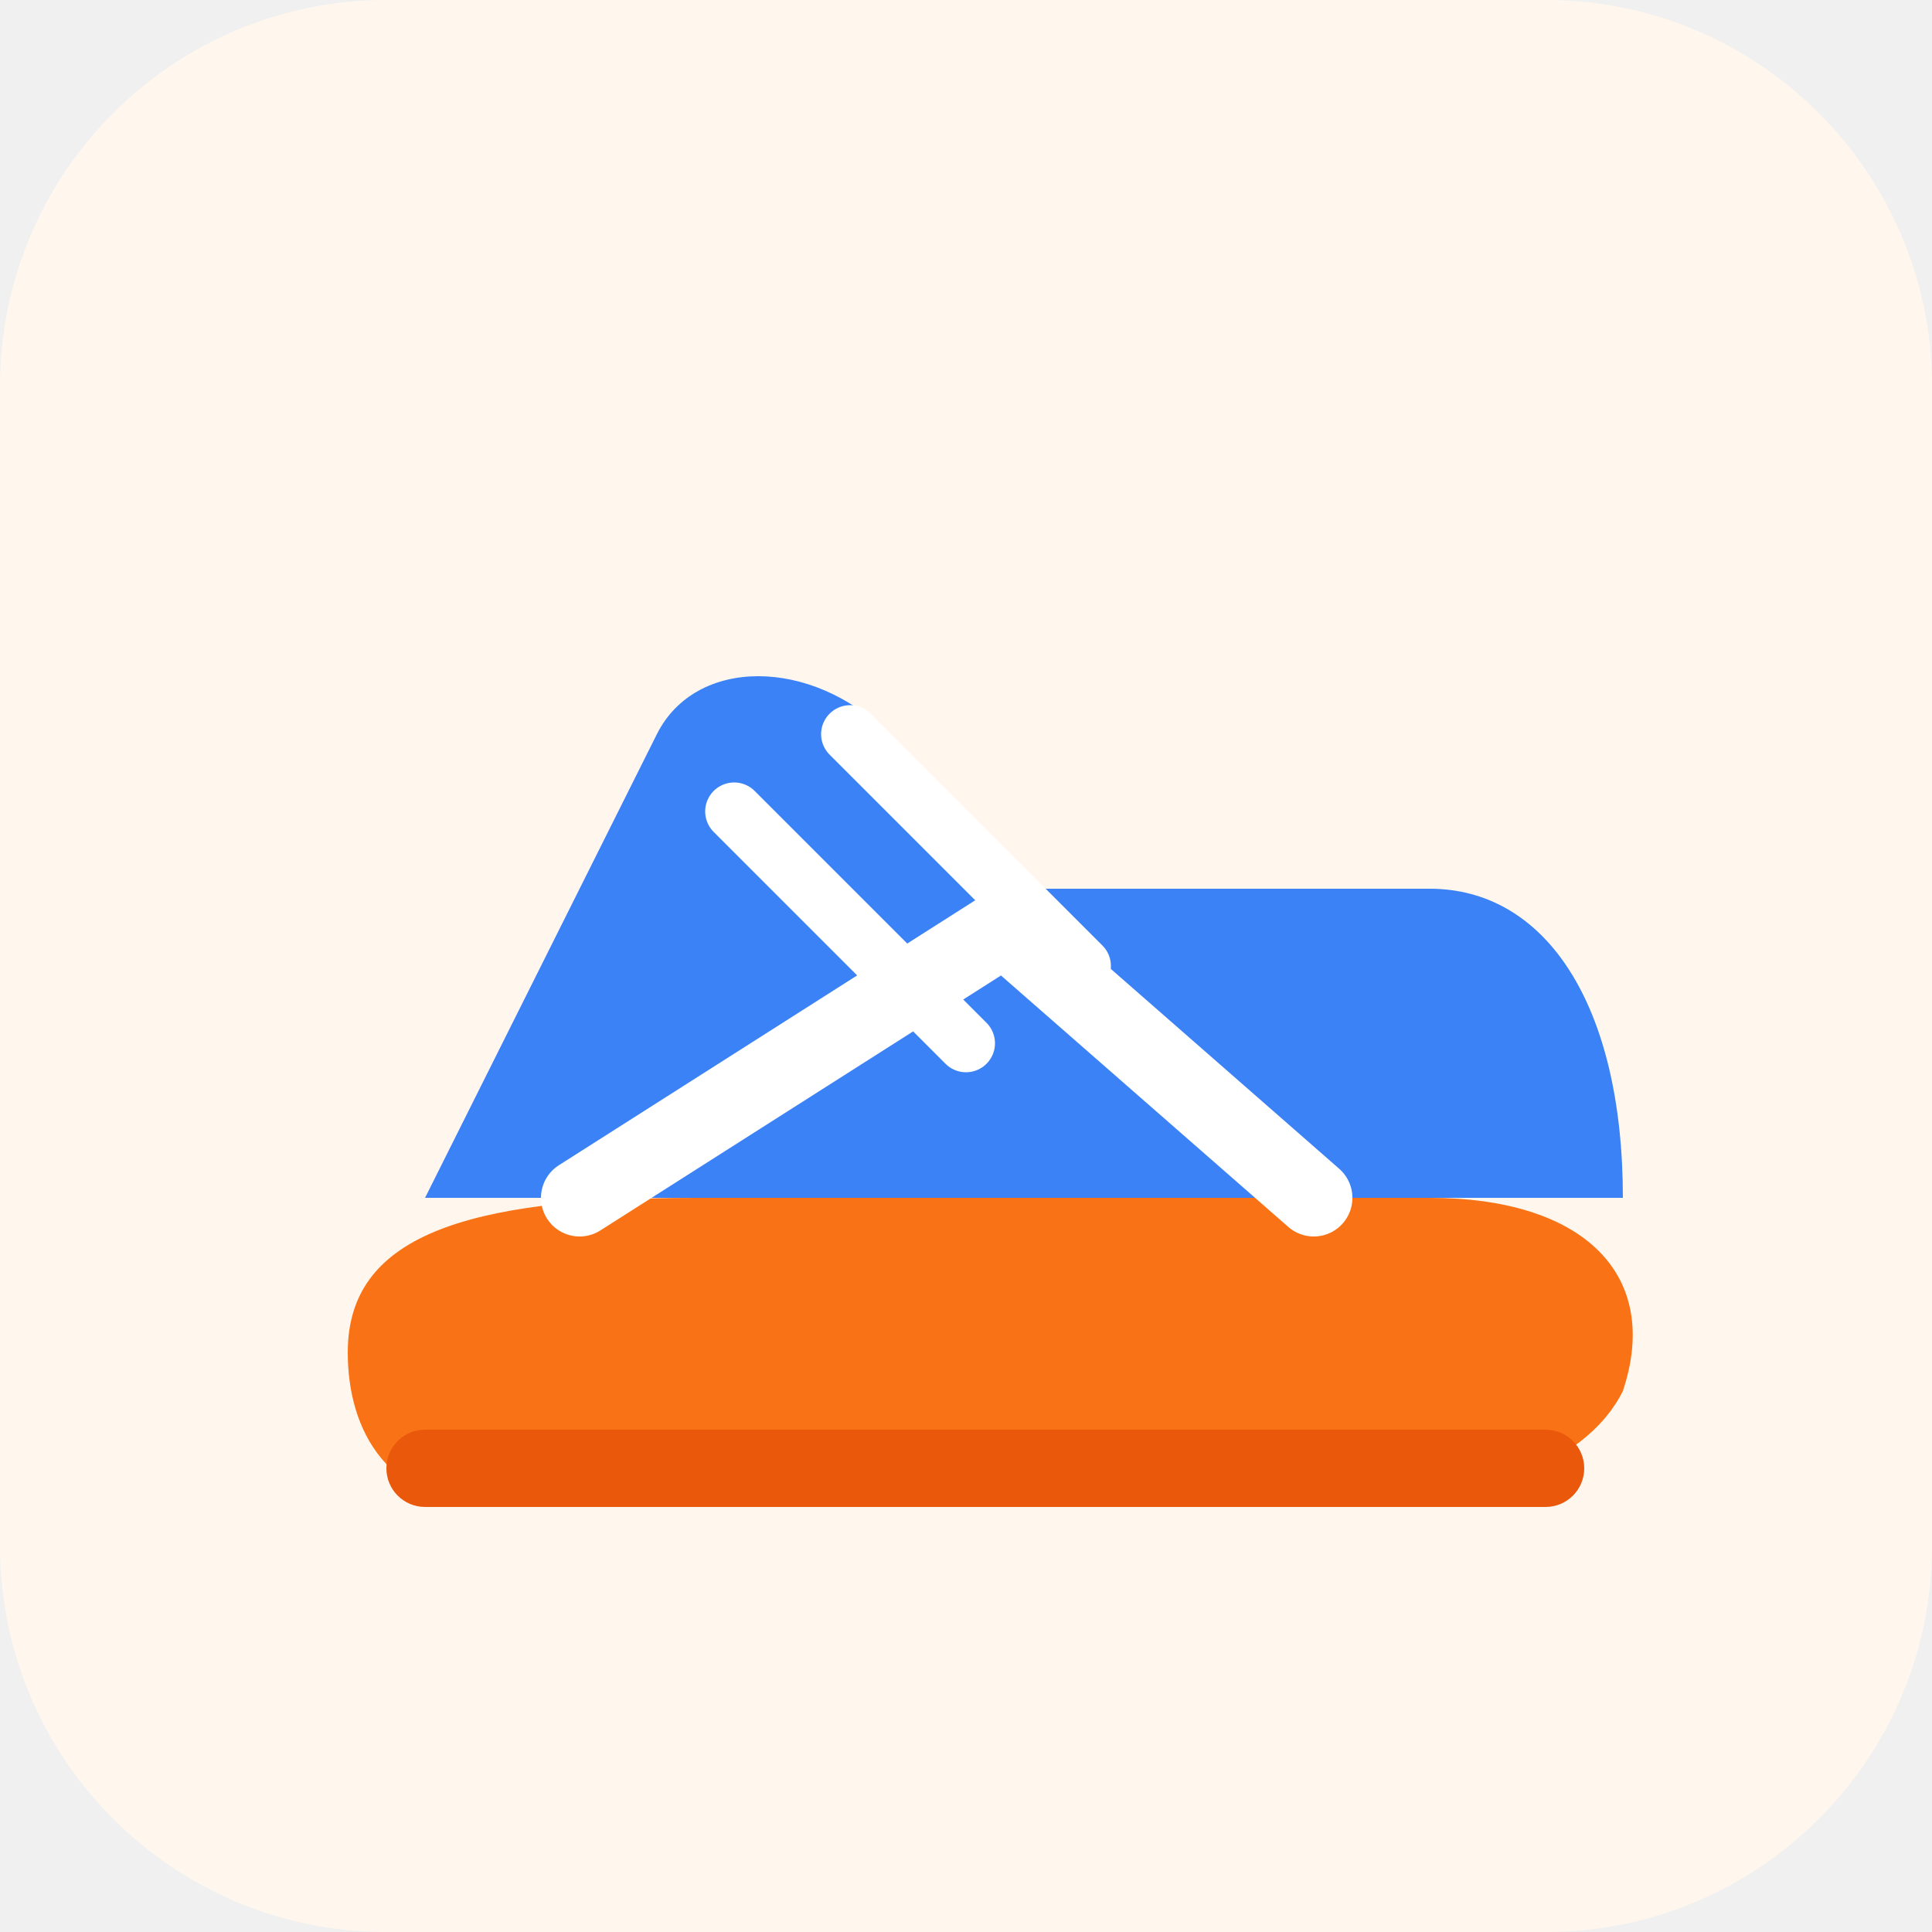
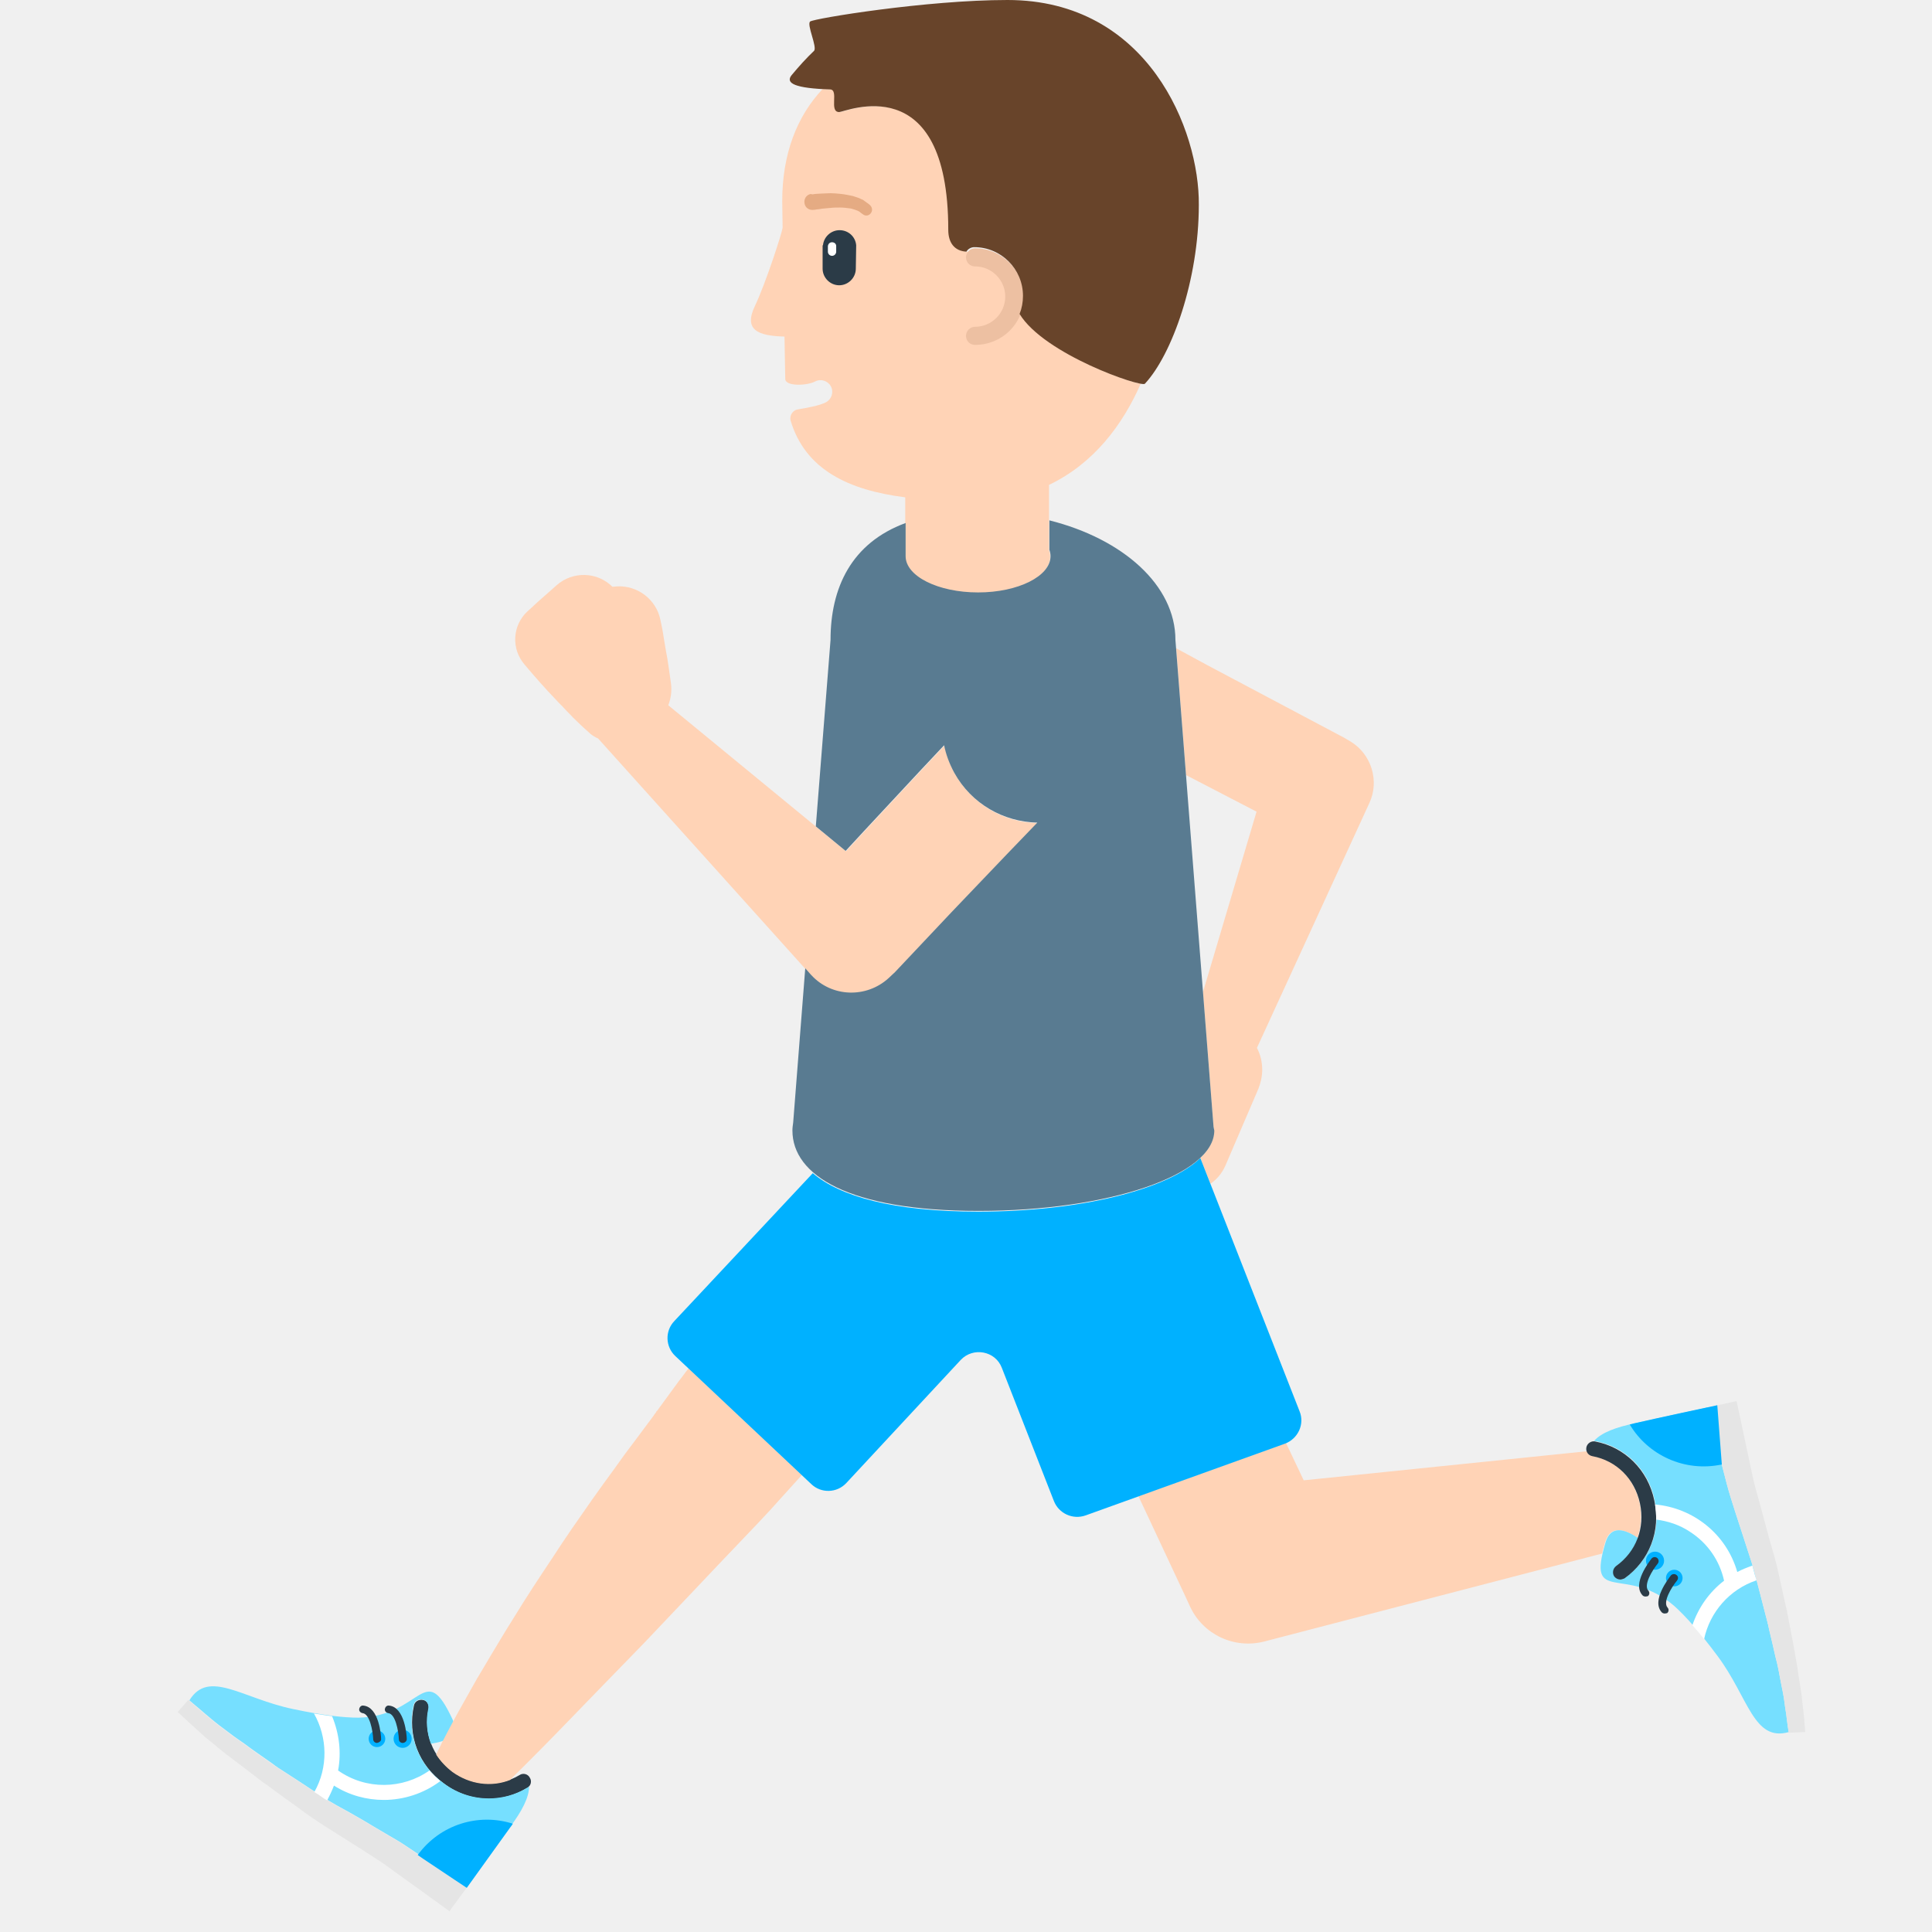
- <svg xmlns="http://www.w3.org/2000/svg" viewBox="0 0 100 100" fill="none">
-   <rect width="100" height="100" rx="20" fill="#FFF7ED" />
-   <path d="M18 70C18 64 24 62 36 62H74C82 62 86 66 84 72C82 76 76 78 68 78H26C20 78 18 74 18 70Z" fill="#F97316" />
-   <rect x="20" y="74" width="62" height="4" rx="2" fill="#EA580C" />
-   <path d="M22 62L34 38C36 34 42 34 46 38L54 46H74C80 46 84 52 84 62H22Z" fill="#3B82F6" />
-   <path d="M38 42L50 54" stroke="#FFFFFF" stroke-width="3" stroke-linecap="round" />
-   <path d="M44 38L56 50" stroke="#FFFFFF" stroke-width="3" stroke-linecap="round" />
-   <path d="M30 62L52 48L68 62" stroke="#FFFFFF" stroke-width="4" stroke-linecap="round" stroke-linejoin="round" />
+ <svg xmlns="http://www.w3.org/2000/svg" viewBox="0 0 512 512" aria-hidden="true" role="img" class="iconify iconify--fxemoji" preserveAspectRatio="xMidYMid meet" fill="#000000">
+   <g id="SVGRepo_bgCarrier" stroke-width="0" />
+   <g id="SVGRepo_tracerCarrier" stroke-linecap="round" stroke-linejoin="round" />
+   <g id="SVGRepo_iconCarrier">
+     <path fill="#FFD3B6" d="M302.3 101.7c-6.3-1.2-33.4-11.9-33.4-23.3c0-11.1-9.8-11.7-12.3-11.7c-3.4 0-5.1-2.4-5.1-5.8c0-43.3-27.4-31.2-28.9-31.2c-2.8 0 0-6-2.4-6c-.8 0-1.5-.1-2.2-.1c-6.8 7.2-10.7 17.2-10.7 29.7l.1 6.9v.1c-.1 1.3-4.5 14.8-7.3 20.7c-3.2 6.6 1 8 7.8 8.2l.2 11.2c0 2.1 5.9 1.8 7.9.7c1.5-.8 3.4-.2 4.2 1.3c.8 1.5.2 3.4-1.3 4.2c-1.7.9-5.1 1.5-7.5 1.9c-1.3.2-2.2 1.6-1.9 2.9c3.9 13.1 15.4 18.5 30.4 20.4v15.8c0 5.3 8.6 9.6 19.2 9.6s19.2-4.3 19.2-9.6c0-.6-.1-1.2-.3-1.7v-17.4c11.9-5.7 19.5-15.9 24.3-26.8z" />
+     <path fill="#2B3B47" d="M226.9 65c-.2-2.3-2.1-4-4.4-4c-2.3 0-4.2 1.8-4.4 4h-.1v6.2c0 2.4 2 4.4 4.4 4.4c2.4 0 4.4-2 4.4-4.4l.1-6.2z" />
+     <path fill="#FFF" d="M221.6 65.2c0-.6-.5-1-1.1-1c-.6 0-1 .4-1.1 1v1.5c0 .6.5 1.1 1.1 1.1c.6 0 1.1-.5 1.1-1.1v-1.5z" />
+     <path fill="#E5AB83" d="M215.3 51.5s.2 0 .7-.1c.4 0 1-.1 1.7-.1s1.5-.1 2.4-.1c.9 0 1.9.1 2.8.2c1 .1 1.9.3 2.9.5c.5.1.9.3 1.3.4c.4.1.8.3 1.2.5c.4.1.7.4 1 .6c.3.2.5.4.7.5c.4.3.6.5.6.5c.6.6.7 1.5.1 2.2c-.5.6-1.4.7-2 .2l-.3-.2s-.1-.1-.4-.3c-.1-.1-.2-.2-.4-.3c-.2-.1-.4-.2-.7-.3c-.3-.1-.5-.2-.9-.3c-.3-.1-.7-.2-1-.2c-.7-.1-1.5-.2-2.4-.2c-.8 0-1.7 0-2.5.1s-1.5.1-2.2.2c-.6.1-1.2.2-1.5.2c-.4.1-.6.1-.6.1h-.1c-1.2.2-2.3-.5-2.5-1.7c-.2-1.2.5-2.3 1.7-2.5c.2.1.3.1.4.1z" />
+     <path fill="#EDC0A2" d="M258.4 91.4c-1.4 0-2.4-1.1-2.4-2.4s1.1-2.4 2.4-2.4c4.4 0 8-3.6 8-8s-3.6-8-8-8c-1.4 0-2.4-1.1-2.4-2.4s1.1-2.4 2.4-2.4c7.1 0 12.9 5.8 12.9 12.9s-5.8 12.7-12.9 12.7z" />
+     <path fill="#2B3B47" d="M129.6 476.7c-4.1 0-8.3-1.3-11.9-4c-6.7-4.8-9.8-12.8-8-20.7c.2-1.1 1.3-1.7 2.4-1.5c1.1.2 1.7 1.3 1.5 2.4c-1.4 6.3 1 12.7 6.4 16.6c5.4 3.9 12.2 4.2 17.7.9c.9-.6 2.2-.3 2.7.7c.6.9.3 2.2-.7 2.7c-3.1 1.9-6.6 2.9-10.1 2.9z" />
+     <path fill="#76DFFF" d="M139.7 473.8c-3.2 1.9-6.7 2.8-10.2 2.8c-4.1 0-8.3-1.3-11.9-4c-6.7-4.8-9.8-12.8-8-20.7c.2-1.1 1.3-1.7 2.4-1.5c1.1.2 1.7 1.3 1.5 2.4c-.7 3.2-.4 6.4.7 9.3c4.2-.6 7.7-2.2 5.7-6.5c-7.5-16-7.9-.8-24.9-.4c-3.9 0-9.4-.6-17.4-2.3c-13.4-2.8-22.3-10.6-27.4-2.3c.4.4 1.3 1.1 2.7 2.3c.9.8 2 1.7 3.3 2.8c1.3 1.1 2.8 2.2 4.4 3.4c.8.6 1.7 1.3 2.6 1.9c.9.6 1.9 1.3 2.8 2c1.9 1.4 4 2.8 6.1 4.3l.8.6l.1.1l.2.1l.4.3c.6.4 1.1.7 1.7 1.1c1.1.7 2.3 1.5 3.4 2.2c2.3 1.5 4.6 3 7 4.6c2.3 1.5 4.7 2.8 7.1 4.1c2.3 1.3 4.7 2.7 7 4.1c2.3 1.4 4.5 2.6 6.6 3.9c2 1.3 3.9 2.6 5.7 3.8c7 4.7 11.7 7.8 11.7 7.8c3.1-4.3 8.5-11.8 11.5-16c2.9-3.9 5-7.7 4.9-10.7c-.2.4-.3.4-.5.5z" />
+     <path fill="#E5E5E5" d="M49.9 450.5s1.1.9 2.9 2.5c.9.8 2 1.7 3.3 2.8c1.3 1.1 2.8 2.2 4.4 3.4c.8.6 1.7 1.3 2.6 1.9c.9.6 1.9 1.3 2.8 2c1.9 1.4 4 2.8 6.1 4.3l.8.6l.1.1h.1s-.1-.1 0 0l.2.1l.4.3c.6.4 1.1.7 1.7 1.1c1.1.7 2.3 1.5 3.4 2.2c2.3 1.5 4.6 3 7 4.6c2.3 1.5 4.7 2.8 7.1 4.1c2.3 1.3 4.7 2.7 7 4.1c2.3 1.4 4.5 2.6 6.6 3.9c2 1.3 3.9 2.6 5.7 3.8c7 4.7 11.7 7.8 11.7 7.8l-4.7 6.4s-4.5-3.3-11.2-8.1c-1.7-1.2-3.5-2.5-5.4-3.9c-1.9-1.4-4.1-2.7-6.2-4.1c-2.2-1.4-4.4-2.8-6.8-4.3c-2.4-1.5-4.8-3-7.1-4.6c-2.3-1.6-4.5-3.3-6.8-4.9l-3.3-2.4c-.5-.4-1.1-.8-1.6-1.2l-.9-.6l-.8-.6c-2.1-1.6-4.1-3.2-6-4.6c-1-.7-1.9-1.5-2.8-2.1c-.9-.7-1.7-1.4-2.6-2.1c-1.6-1.4-3.2-2.5-4.4-3.7c-1.3-1.2-2.4-2.2-3.3-3c-1.8-1.7-2.8-2.6-2.8-2.6l2.8-3.2z" />
+     <circle fill="#00B1FF" cx="99.9" cy="460.8" r="2.2" />
+     <circle fill="#00B1FF" cx="106.7" cy="460.8" r="2.4" />
+     <path fill="#2B3B47" d="M106.7 461.9c-.5 0-1-.4-1-1c-.1-2.2-.9-6.7-2.8-6.9c-.6-.1-1-.6-.9-1.1c.1-.6.6-1 1.1-.9c4.2.4 4.7 8 4.7 8.9c0 .5-.5 1-1.1 1z" />
+     <path fill="#2B3B47" d="M99.9 461.9c-.5 0-1-.4-1-1c-.1-2.2-.9-6.7-2.8-6.9c-.6-.1-1-.6-.9-1.1c.1-.6.6-1 1.1-.9c4.2.4 4.7 8 4.7 8.9c0 .5-.5.9-1.1 1z" />
+     <path fill="#00B1FF" d="M110.7 491.6c.4.3.9.6 1.3.9c7 4.7 11.7 7.8 11.7 7.8c3.1-4.3 8.5-11.8 11.5-16c.2-.3.5-.6.7-1c-9.1-2.9-19.3.2-25.2 8.3z" />
+     <path fill="#FFD3B6" d="M253 204.9c-1.3-2.3-2.2-4.8-2.7-7.3c-2.1 2.2-4.2 4.5-6.3 6.7l-14.9 16l-4.9 5.3l-47.1-38.7c.7-1.8 1-3.8.7-5.9l-.6-4.2c-.2-1.4-.4-2.8-.7-4.2c-.2-1.4-.5-2.8-.7-4.2c-.2-1.4-.5-2.8-.8-4.2c-1.1-5.3-6-9.1-11.5-8.8c-.4 0-.8.1-1.2.1c-4-4-10.5-4.2-14.8-.4c-2.2 2-4.5 3.9-6.7 6l-1 .9c-4 3.7-4.4 9.9-.8 14.1c2.7 3.2 5.5 6.4 8.4 9.4c.7.8 1.5 1.5 2.2 2.3c.7.8 1.5 1.5 2.2 2.3c1.5 1.5 3.1 3 4.7 4.4c.6.5 1.3.9 2 1.2l56.4 62.7l.1.1c5.4 5.9 14.6 6.3 20.5.8l1.7-1.6l14.9-15.8l15-15.7l7.8-8.1c-8.8-.1-17.3-4.9-21.9-13.2z" />
+     <path fill="#FFD3B6" d="M357.9 196.5l-1.7-1l-36.2-19.2l-8.3-4.5l2.6 33.6l18.7 9.7l-14.2 47.8l2.8 35.8c.1.4.1.8.1 1.1c0 2.5-1.3 4.9-3.6 7.1l2.7 6.8c1.6-1.1 3-2.7 3.9-4.7l8.8-20.5c.6-1.5 1-3.3 1-5c0-2.1-.5-4.1-1.4-5.8l29.8-64.9c2.7-5.8.6-12.9-5-16.3z" />
+     <path fill="#FFD3B6" d="M182.5 362.6c-.9 1.1-1.7 2.3-2.6 3.4l-5.7 7.8l-.2.2l-.1.1v.1l.1-.1l-.4.5l-.7 1l-1.5 2l-2.9 3.9c-2 2.6-3.9 5.2-5.8 7.9c-1.9 2.6-3.8 5.2-5.7 7.9c-1.8 2.6-3.7 5.3-5.5 7.9c-1.8 2.6-3.5 5.2-5.2 7.8c-3.4 5.1-6.7 10.1-9.7 15c-1.5 2.4-3 4.8-4.3 7c-1.4 2.3-2.7 4.5-4 6.7c-1.3 2.1-2.5 4.2-3.6 6.2s-2.2 3.9-3.2 5.7c-1 1.8-1.9 3.5-2.7 5c-.8 1.6-1.6 3-2.2 4.3c-.4.7-.7 1.4-1 2.1c1.1 1.7 2.6 3.3 4.3 4.6c4.6 3.3 10.3 4.1 15.3 2.1c.9-1 1.9-1.9 3-3c2.8-2.8 6-6 9.4-9.5c6.8-7 14.7-15.2 23.2-23.9c8.4-8.8 17.3-18.3 26.3-27.7c2.3-2.4 4.6-4.8 6.9-7.3c2.2-2.4 4.3-4.8 6.5-7.2c.7-.8 1.4-1.5 2-2.2l-30-28.3z" />
+     <path fill="#FFF" d="M88.5 473.2c4.1 2.6 8.7 3.8 13.2 3.8c5.3 0 10.6-1.7 15-5c-1.1-.9-2-1.8-2.9-2.8c-7.1 5-16.8 5.2-24.2 0c.9-4.8.3-9.8-1.6-14.4c-1.5-.2-3-.4-4.8-.7c3.6 6.3 3.8 14.3.1 20.8c.8.5 1.6 1 2.4 1.6c.3.2.6.4 1 .6c.7-1.3 1.3-2.6 1.8-3.9z" />
+     <path fill="#68442A" d="M267 0c-21.5 0-51.3 4.9-52.3 5.7c-1 .8 2 6.9 1 7.8c-2 1.9-3.9 4-5.9 6.4c-1.8 2.2 1 3.5 10.2 3.8c2.4.1-.4 6 2.4 6c1.5 0 28.9-12.1 28.9 31.2c0 3.4 1.6 5.6 4.8 5.8c.4-.7 1.2-1.2 2.1-1.2c7.1 0 12.9 5.8 12.9 12.9c0 1.7-.3 3.3-.9 4.8c6.5 10.7 32.2 19.5 33.2 18.5c7.2-7.7 14.3-27.6 14.3-47.4C317.9 34.6 304.3 0 267 0z" />
+     <path fill="#FFD3B6" d="M425.4 408.6c1.4-4.5 5.1-3.4 8.5-1.1c1-2.8 1.3-6 .6-9.2c-1.4-6.5-6.2-11.3-12.6-12.5c-.7-.1-1.2-.6-1.4-1.2l-75 7.7l-4.7-9.9c-.1 0-.2.1-.2.1l-38.9 14l12.5 26.7l1.2 2.6c3.4 7.3 11.6 11.3 19.7 9.2l89.5-23.3c.1-.8.4-1.9.8-3.1z" />
+     <path fill="#76DFFF" d="M473.5 455.4c-.1-1.2-.4-2.6-.6-4.3c-.2-1.7-.6-3.5-1-5.5c-.2-1-.4-2.1-.6-3.2c-.2-1.1-.5-2.2-.8-3.4c-.5-2.3-1.1-4.8-1.7-7.3l-.2-1v-.1l-.1-.2l-.1-.5c-.2-.6-.3-1.3-.5-1.9c-.3-1.3-.7-2.6-1-3.9l-2.1-8.1c-.8-2.7-1.7-5.2-2.5-7.8c-.8-2.5-1.7-5.2-2.5-7.7s-1.6-5-2.2-7.3c-.6-2.3-1.2-4.6-1.7-6.6c-2.1-8.2-3.5-13.6-3.5-13.6c-5.2 1.1-14.2 3.1-19.2 4.2c-4.8 1-8.8 2.4-10.8 4.7h.4c7.9 1.5 14 7.5 15.7 15.6c1.8 8.1-1.3 16-7.9 20.7c-.3.2-.8.4-1.1.4c-.6 0-1.2-.3-1.6-.8c-.6-.9-.4-2.1.5-2.8c2.7-1.9 4.6-4.5 5.7-7.4c-3.5-2.4-7.2-3.5-8.6 1.1c-5.1 16.9 5.3 5.8 18.2 16.9c2.9 2.6 6.6 6.7 11.5 13.3c8.2 11 9.5 22.8 18.9 20.1c-.2-.6-.4-1.8-.6-3.6z" />
+     <path fill="#E5E5E5" d="M474 459.2s-.2-1.4-.5-3.8c-.1-1.2-.4-2.6-.6-4.3c-.2-1.7-.6-3.5-1-5.5c-.2-1-.4-2.1-.6-3.2c-.2-1.1-.5-2.2-.8-3.4c-.5-2.3-1.1-4.8-1.7-7.3l-.2-1v-.2v.1l-.1-.2l-.1-.5c-.2-.6-.3-1.3-.5-1.9c-.3-1.3-.7-2.6-1-3.9l-2.1-8.1c-.8-2.7-1.7-5.2-2.5-7.8c-.8-2.5-1.7-5.2-2.5-7.7s-1.6-5-2.2-7.3c-.6-2.3-1.2-4.6-1.7-6.6c-2.1-8.2-3.5-13.6-3.5-13.6l7.8-1.7s1.2 5.4 2.9 13.5c.4 2 .9 4.2 1.4 6.6c.5 2.3 1.2 4.7 1.9 7.2s1.3 5 2.1 7.8c.7 2.7 1.6 5.4 2.3 8.2l1.8 8.1c.3 1.3.6 2.7.9 4c.1.7.3 1.3.4 2l.2 1.1l.2 1c.5 2.6 1 5.1 1.4 7.5c.2 1.2.4 2.3.6 3.5c.2 1.1.3 2.2.5 3.3c.3 2.1.7 4 .8 5.7c.2 1.7.4 3.2.5 4.4c.2 2.4.3 3.8.3 3.8l-4.4.2z" />
+     <circle fill="#00B1FF" cx="443.7" cy="418.2" r="2.2" />
+     <circle fill="#00B1FF" cx="438.6" cy="413.6" r="2.4" />
+     <path fill="#2B3B47" d="M436.1 423.1c-.3 0-.6-.1-.8-.3c-2.9-3.1 1.9-9.1 2.4-9.8c.4-.4 1-.5 1.5-.1c.4.4.5 1 .1 1.5c-1.4 1.7-3.8 5.6-2.5 7.1c.4.4.4 1.1-.1 1.5c-.1 0-.3.1-.6.1z" />
+     <path fill="#2B3B47" d="M441.2 427.6c-.3 0-.6-.1-.8-.3c-2.9-3.1 1.9-9.1 2.4-9.8c.4-.4 1-.5 1.5-.1s.5 1 .1 1.5c-1.4 1.7-3.8 5.6-2.5 7.1c.4.4.4 1.1-.1 1.5c-.1 0-.4.1-.6.1z" />
+     <path fill="#2B3B47" d="M429.4 418.6c-.6 0-1.2-.3-1.6-.8c-.6-.9-.4-2.1.5-2.8c5.3-3.8 7.7-10.1 6.3-16.6s-6.2-11.3-12.6-12.5c-1.1-.2-1.8-1.2-1.6-2.3c.2-1.1 1.3-1.8 2.3-1.6c7.9 1.5 14 7.5 15.7 15.6c1.8 8.1-1.3 16-7.9 20.7c-.3.1-.7.3-1.1.3z" />
+     <path fill="#00B1FF" d="M456.3 388.1l-1.2-15.7c-3.8.8-15.9 3.4-22 4.8l-1.2.3c4.8 8.1 14.5 12.7 24.4 10.6z" />
+     <path fill="#FFF" d="M464.7 416c-.1-.4-.2-.7-.3-1.1c-1.4.5-2.7 1-4 1.7c-2.9-10.1-11.7-17-21.8-17.9c.2 1.4.3 2.7.3 4c3.1.4 6.2 1.4 8.9 3.2c4.7 3 7.9 7.6 9.1 13c-3.9 3-6.8 7.1-8.4 11.8c1 1.1 2 2.3 3.1 3.7c1.5-7.1 6.7-13.2 13.9-15.6c-.3-1-.6-1.9-.8-2.8z" />
+     <path fill="#00B1FF" d="M344.4 374l-26.3-67.1c-8.6 8.3-31.7 14.2-58.9 14.2c-22.6 0-36.7-4.1-43.8-10.2l-36.7 39.2c-2.5 2.6-2.4 6.8.3 9.3l36 33.9c2.6 2.5 6.8 2.4 9.3-.3l30.3-32.6c3.3-3.5 9.2-2.4 10.9 2.1l13.8 35.3c1.3 3.3 5 5 8.4 3.8l52.8-19c3.5-1.3 5.3-5.2 3.9-8.6z" />
+     <path fill="#597B91" d="M321.6 298.6l-10.1-129c0-14.5-13.9-26.8-33.4-31.7v7.8c.2.6.3 1.1.3 1.7c0 5.3-8.6 9.6-19.2 9.6s-19.2-4.3-19.2-9.6v-8.8c-14.4 5.3-19.9 17.2-19.9 31l-3.9 49.4l7.9 6.5l4.9-5.3l14.9-16c2.1-2.2 4.2-4.5 6.3-6.7c.5 2.5 1.4 4.9 2.7 7.3c4.6 8.3 13.1 13 22 13.2l-7.8 8.1l-15 15.7l-14.9 15.8l-1.7 1.6c-5.9 5.4-15.1 5.1-20.5-.8l-.1-.1l-1.5-1.7l-3.2 40.9c-.1.7-.2 1.4-.2 2.1c0 11.8 14.8 21.3 49.3 21.3s62.5-9.5 62.5-21.3c-.1-.3-.1-.6-.2-1z" />
+   </g>
</svg>
